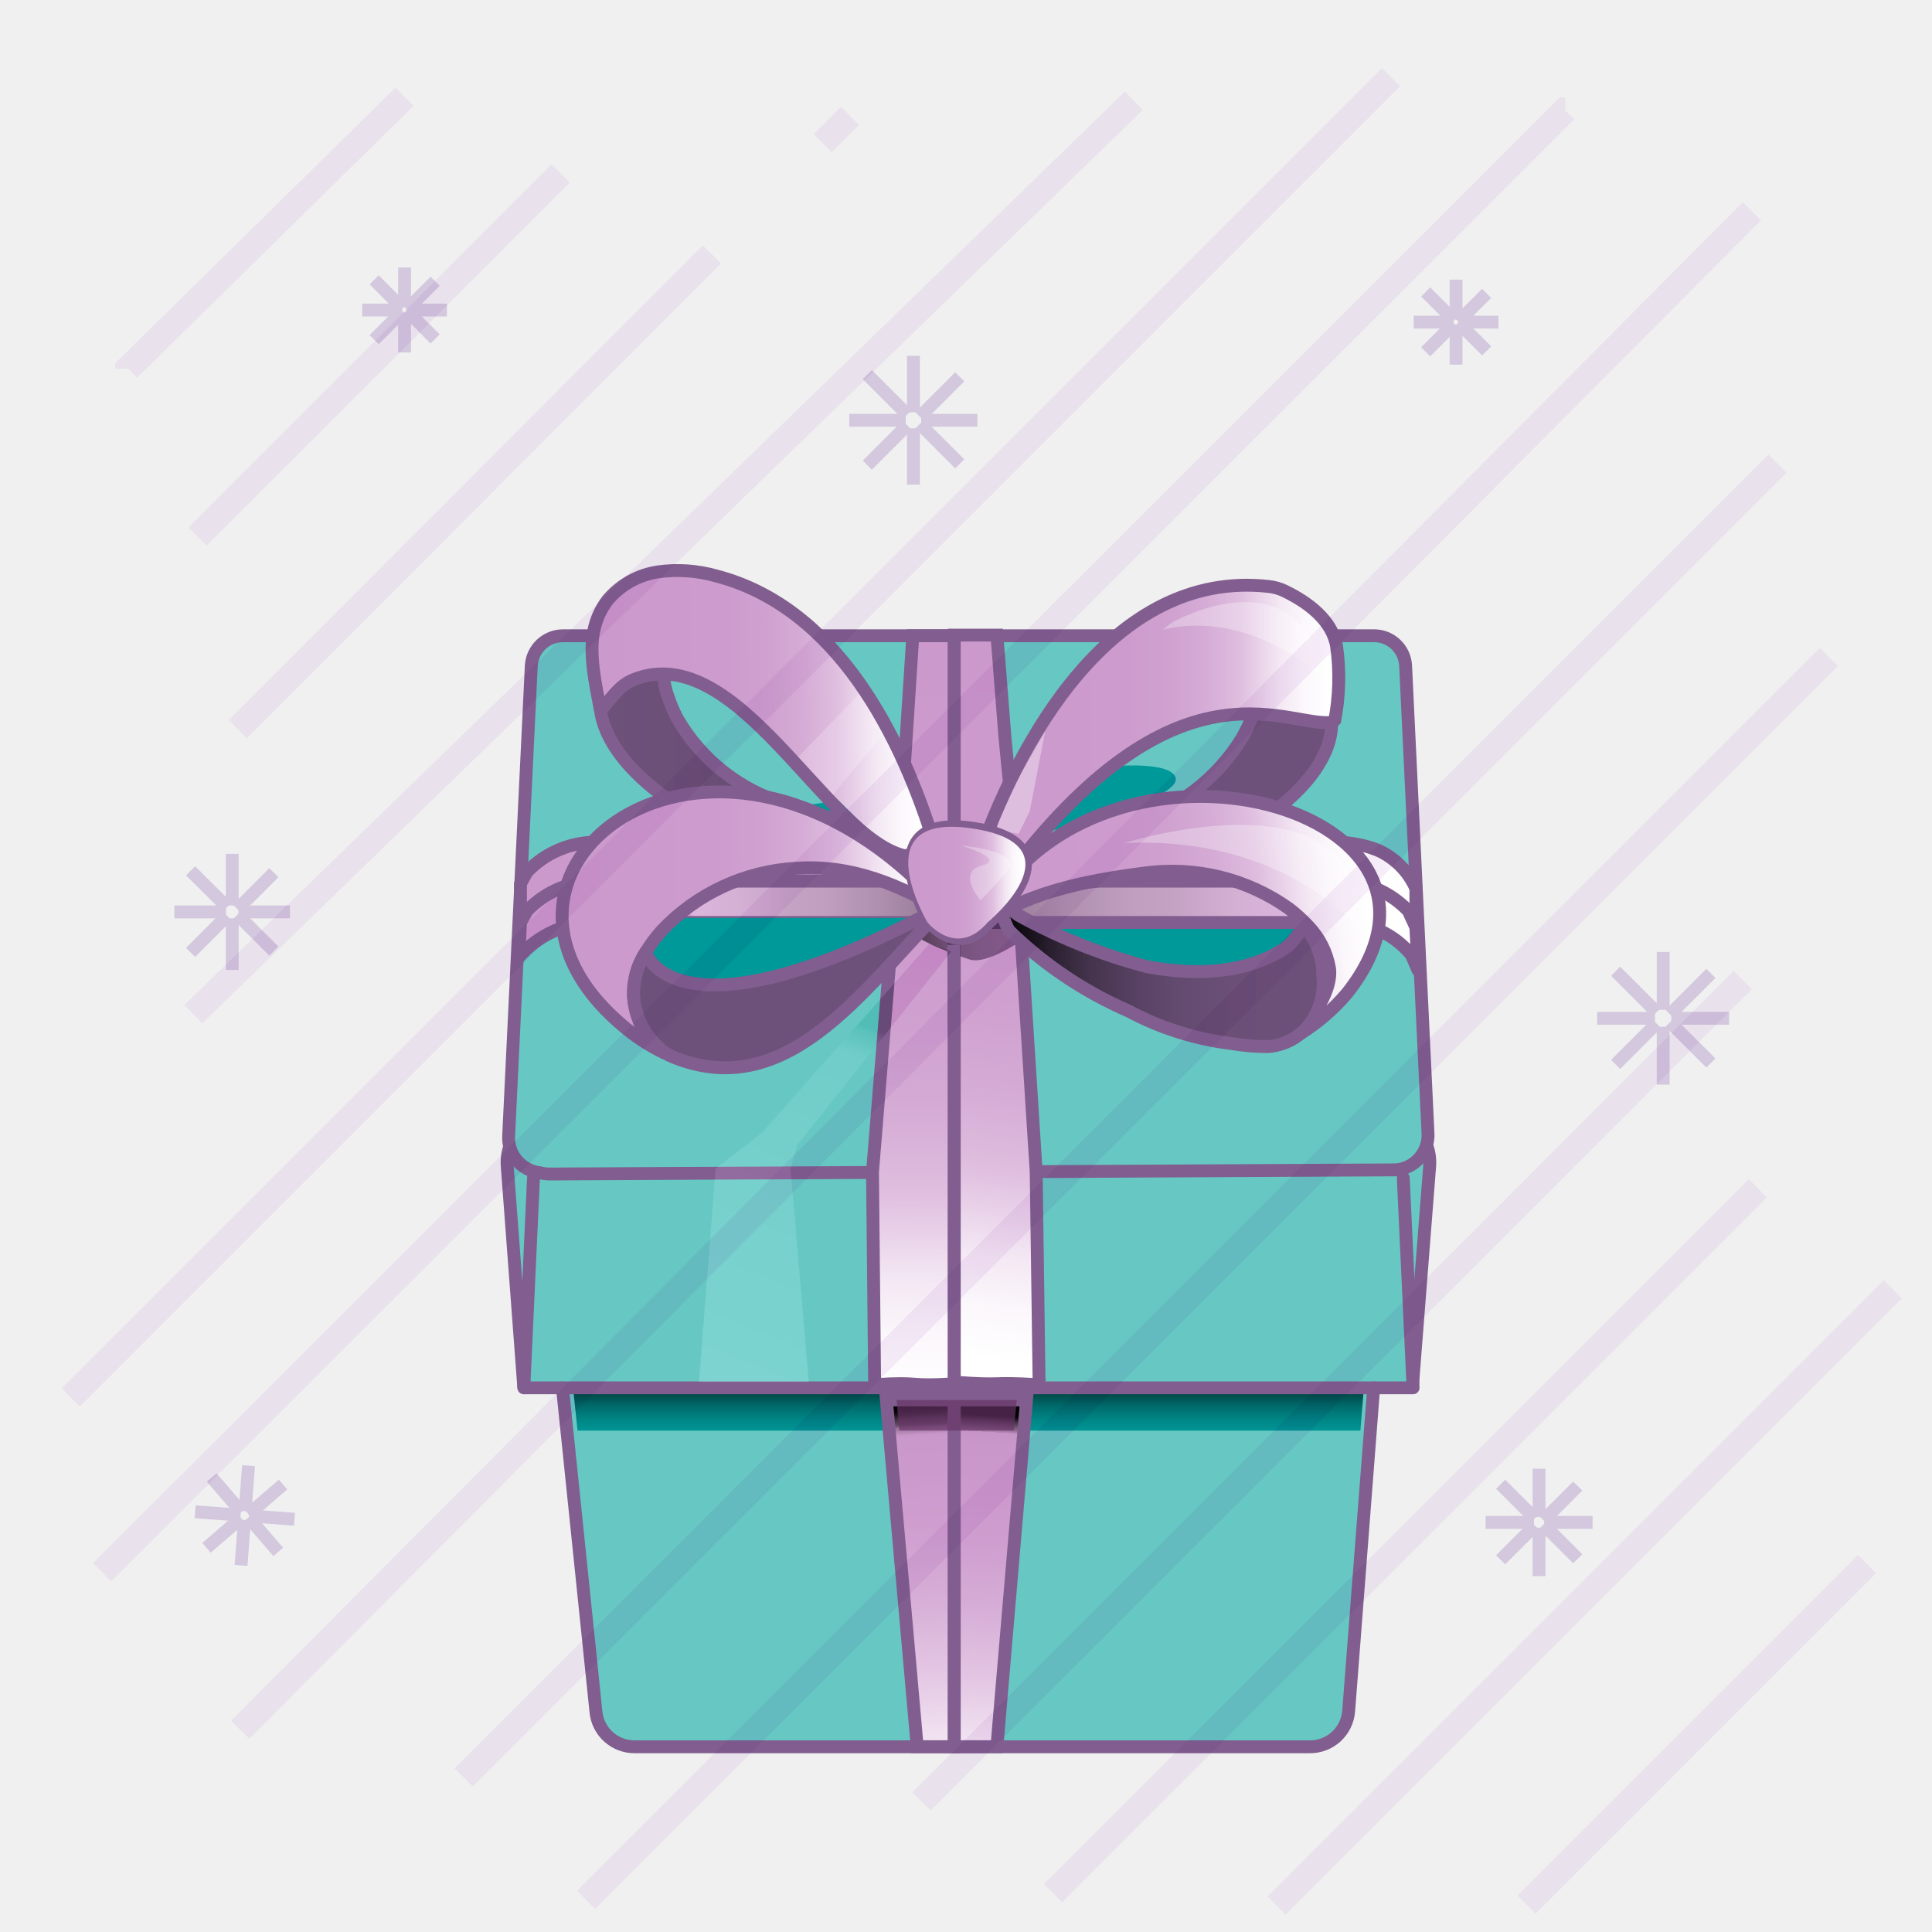
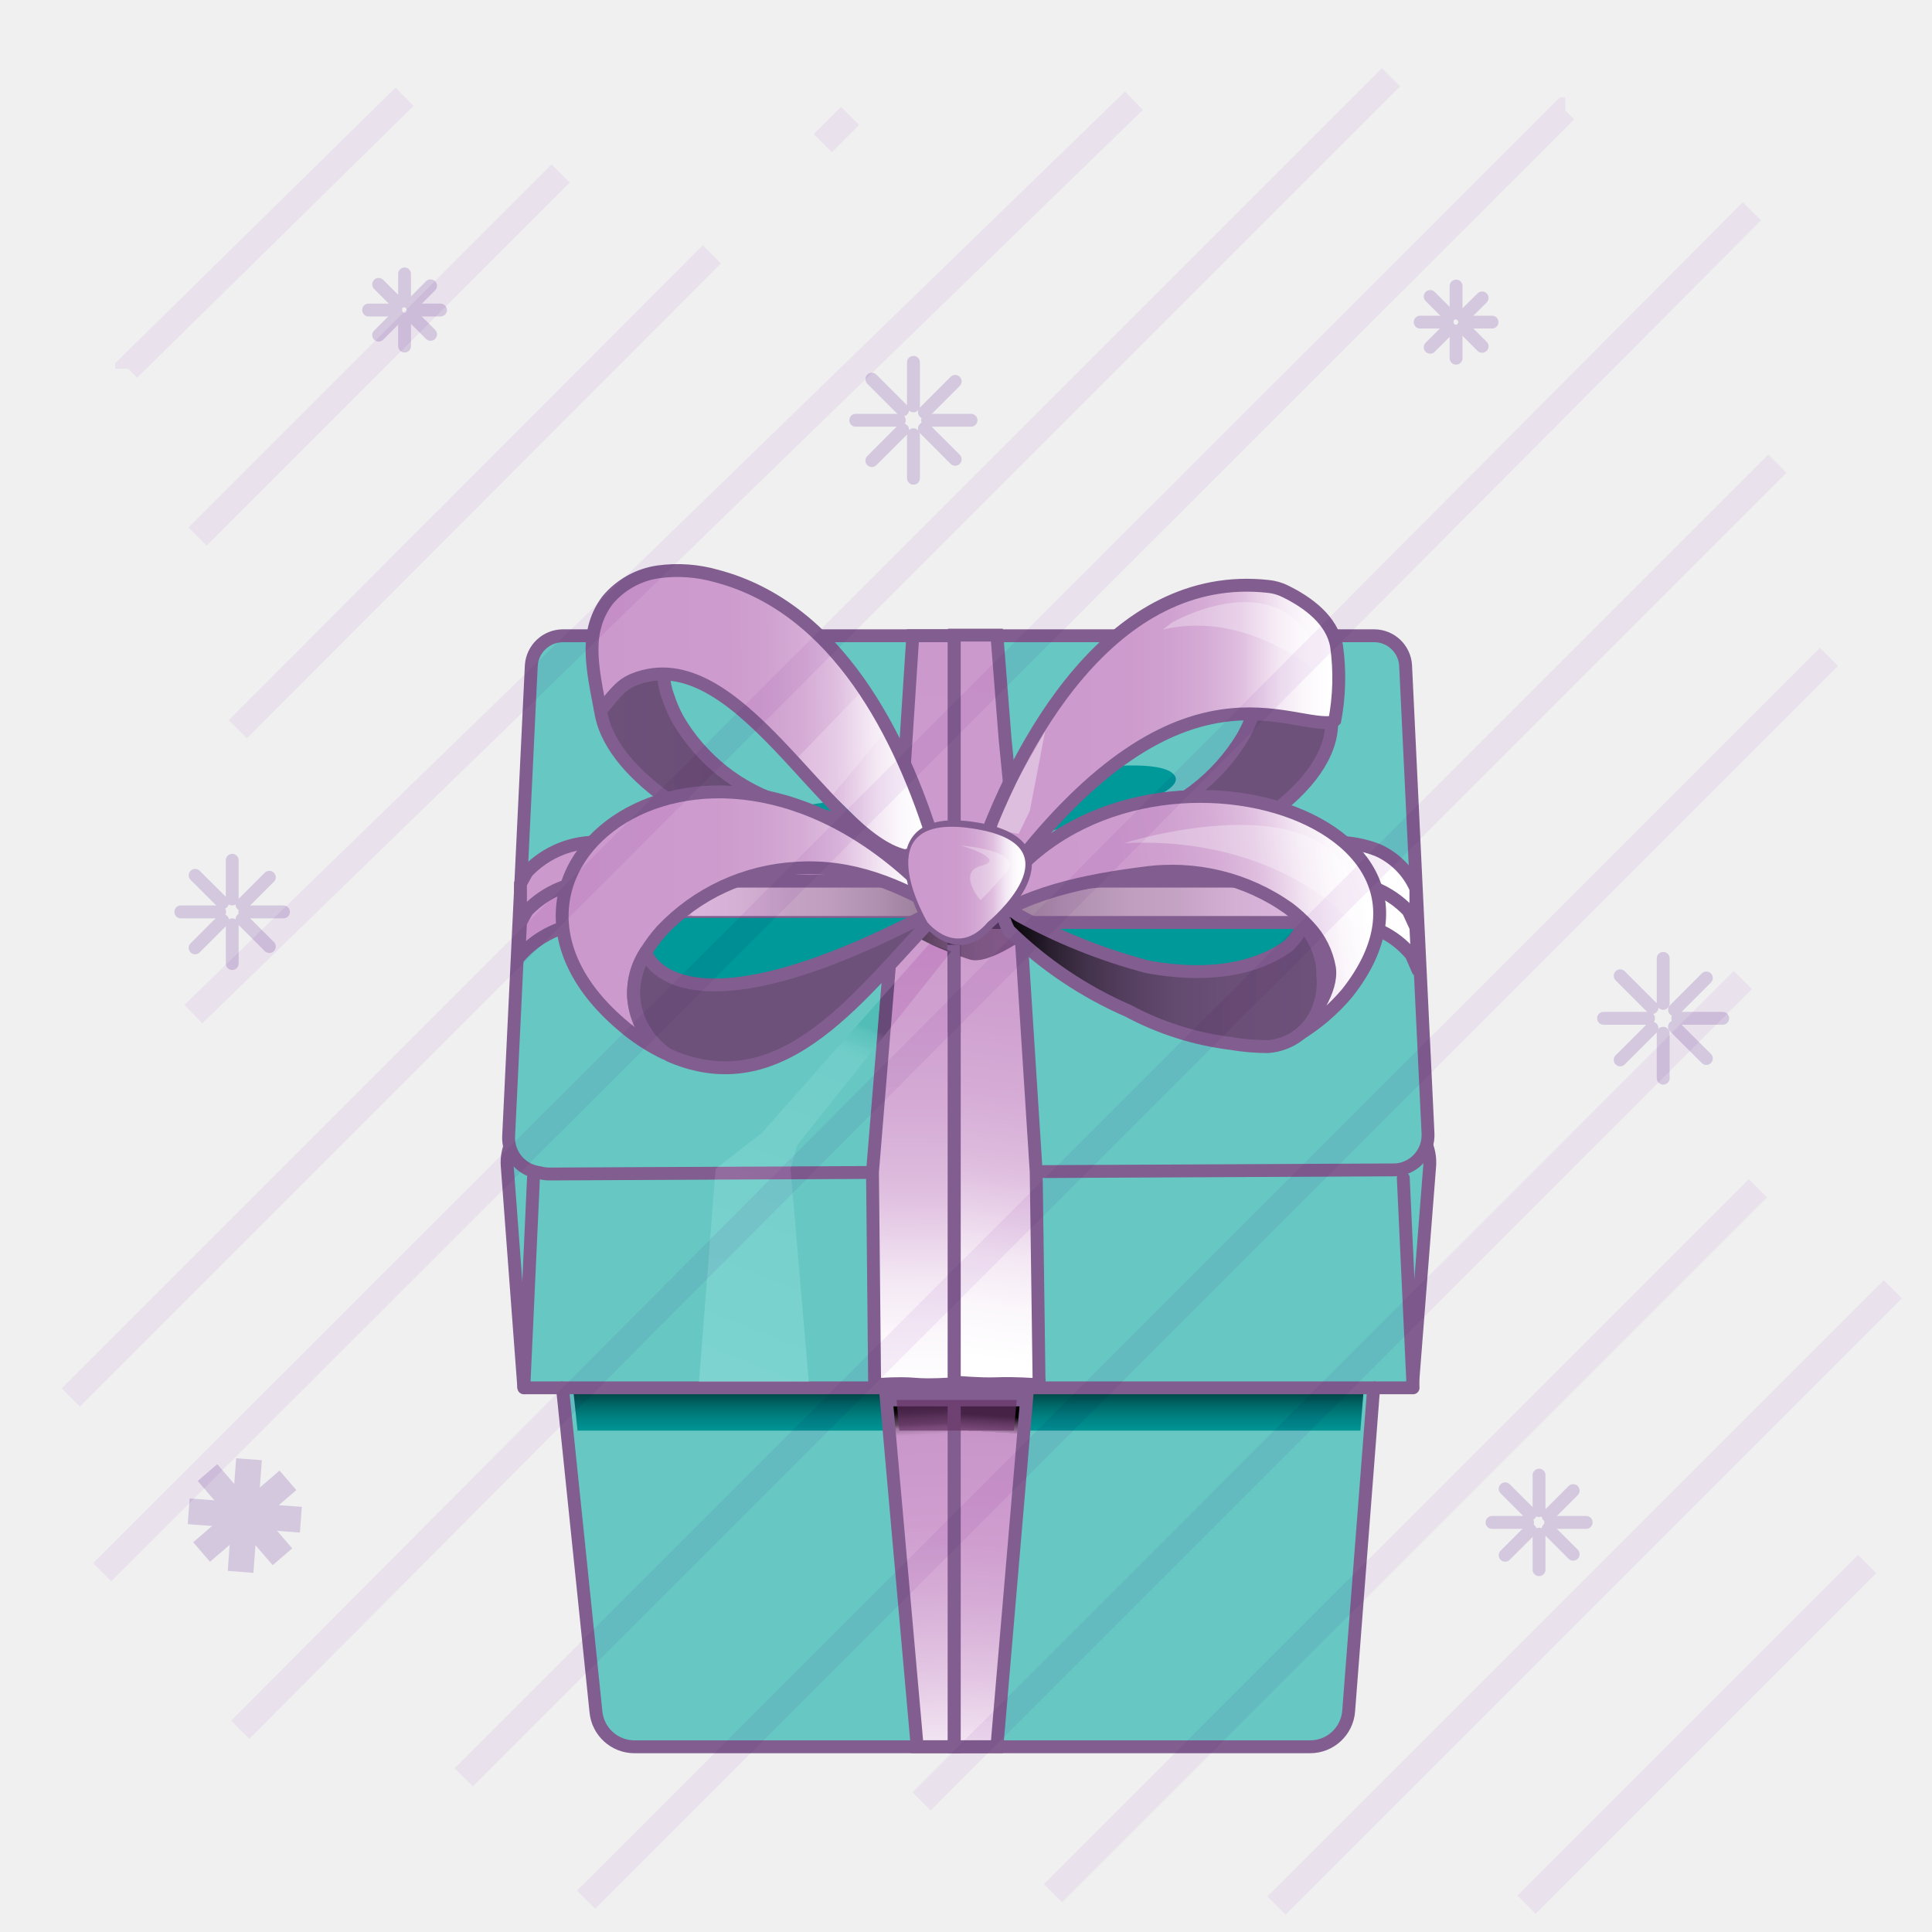
<svg xmlns="http://www.w3.org/2000/svg" xmlns:xlink="http://www.w3.org/1999/xlink" viewBox="0 0 150 150">
  <defs>
-     <style>.cls2-1,.cls2-10,.cls2-17,.cls2-19,.cls2-41,.cls2-5,.cls2-8{fill:none;}.cls2-2,.cls2-6{fill:#b49dca;}.cls2-3{isolation:isolate;}.cls2-4{opacity:0.48;}.cls2-5,.cls2-6{stroke:#b49dca;stroke-linecap:square;}.cls2-19,.cls2-5,.cls2-6{stroke-linejoin:round;}.cls2-7{fill:#67c8c3;}.cls2-10,.cls2-19,.cls2-24,.cls2-31,.cls2-32,.cls2-7,.cls2-8{stroke:#815e8f;}.cls2-17,.cls2-19,.cls2-24,.cls2-31,.cls2-7,.cls2-8{stroke-linecap:round;}.cls2-17,.cls2-24,.cls2-31,.cls2-7,.cls2-8{stroke-linejoin:bevel;}.cls2-9{fill:url(#linear-gradient);}.cls2-10,.cls2-32,.cls2-41{stroke-miterlimit:10;}.cls2-11{fill:url(#linear-gradient-2);}.cls2-12{fill:url(#linear-gradient-3);}.cls2-13{fill:#399;}.cls2-14{fill:url(#linear-gradient-4);}.cls2-15{fill:url(#linear-gradient-5);}.cls2-16{fill:#636;opacity:0.68;}.cls2-17{stroke:#6d517a;stroke-width:0.25px;}.cls2-18{fill:url(#linear-gradient-6);}.cls2-20{fill:#099;}.cls2-21{fill:url(#linear-gradient-7);}.cls2-22{fill:url(#linear-gradient-8);}.cls2-23{fill:url(#linear-gradient-9);}.cls2-24{fill:#6d517a;}.cls2-25{fill:url(#linear-gradient-10);}.cls2-26{fill:url(#linear-gradient-11);}.cls2-27{fill:url(#linear-gradient-12);}.cls2-28{opacity:0.64;fill:url(#linear-gradient-13);}.cls2-28,.cls2-40{mix-blend-mode:multiply;}.cls2-29{fill:url(#linear-gradient-14);}.cls2-30{fill:url(#linear-gradient-15);}.cls2-31{fill:url(#linear-gradient-16);}.cls2-32{fill:url(#Unnamed_Pattern);}.cls2-33,.cls2-34{fill:#fff;}.cls2-33{fill-opacity:0.6;opacity:0.5;}.cls2-33,.cls2-35,.cls2-39{mix-blend-mode:overlay;}.cls2-34{opacity:0.36;}.cls2-34,.cls2-37{mix-blend-mode:screen;}.cls2-35{opacity:0.21;}.cls2-36{fill:url(#linear-gradient-17);}.cls2-37{fill:#bbb0bf;opacity:0.3;}.cls2-38{fill:url(#linear-gradient-18);}.cls2-39{fill:#c6c6c6;opacity:0.53;}.cls2-40{opacity:0.8;}.cls2-41{stroke:#c999e0;stroke-width:2px;opacity:0.2;mix-blend-mode:luminosity;}</style>
+     <style>
+             .cls2-1,.cls2-10,.cls2-17,.cls2-19,.cls2-41,.cls2-5,.cls2-8{fill:none;}.cls2-2,.cls2-5{fill:#b49dca;}.cls2-3{isolation:isolate;}.cls2-4{stroke:#b49dca;opacity:0.48;}
+             .cls2-5{stroke-linecap:round;}.cls2-19,.cls2-5,.cls2-5{stroke-linejoin:round;}.cls2-7{fill:#67c8c3;}
+             .cls2-10,.cls2-19,.cls2-24,.cls2-31,.cls2-32,.cls2-7,.cls2-8{stroke:#815e8f;}.cls2-17,.cls2-19,.cls2-24,.cls2-31,.cls2-7,.cls2-8{stroke-linecap:round;}
+             .cls2-17,.cls2-24,.cls2-31,.cls2-7,.cls2-8{stroke-linejoin:bevel;}.cls2-9{fill:url(#linear-gradient);}.cls2-10,.cls2-32,.cls2-41{stroke-miterlimit:10;}
+             .cls2-11{fill:url(#linear-gradient-2);}.cls2-12{fill:url(#linear-gradient-3);}.cls2-13{fill:#399;}.cls2-14{fill:url(#linear-gradient-4);}
+             .cls2-15{fill:url(#linear-gradient-5);}.cls2-16{fill:#636;opacity:0.68;}.cls2-17{stroke:#6d517a;stroke-width:0.25px;}.cls2-18{fill:url(#linear-gradient-6);}
+             .cls2-20{fill:#099;}.cls2-21{fill:url(#linear-gradient-7);}.cls2-22{fill:url(#linear-gradient-8);}.cls2-23{fill:url(#linear-gradient-9);}.cls2-24{fill:#6d517a;}
+             .cls2-25{fill:url(#linear-gradient-10);}.cls2-26{fill:url(#linear-gradient-11);}.cls2-27{fill:url(#linear-gradient-12);}.cls2-28{opacity:0.64;fill:url(#linear-gradient-13);}
+             .cls2-28,.cls2-40{mix-blend-mode:multiply;}.cls2-29{fill:url(#linear-gradient-14);}.cls2-30{fill:url(#linear-gradient-15);}.cls2-31{fill:url(#linear-gradient-16);}
+             .cls2-32{fill:url(#Unnamed_Pattern);}.cls2-33,.cls2-34{fill:#fff;}.cls2-33{fill-opacity:0.6;opacity:0.5;}.cls2-33,.cls2-35,.cls2-39{mix-blend-mode:overlay;}
+             .cls2-34{opacity:0.36;}.cls2-34,.cls2-37{mix-blend-mode:screen;}.cls2-35{opacity:0.21;}.cls2-36{fill:url(#linear-gradient-17);}.cls2-37{fill:#bbb0bf;opacity:0.3;}
+             .cls2-38{fill:url(#linear-gradient-18);}.cls2-39{fill:#c6c6c6;opacity:0.53;}.cls2-40{opacity:0.8;}
+             .cls2-41{stroke:#c999e0;stroke-width:2px;opacity:0.2;mix-blend-mode:luminosity;}
+         </style>
    <linearGradient id="linear-gradient" x1="71.28" y1="48.06" x2="70.84" y2="109.76" gradientUnits="userSpaceOnUse">
      <stop offset="0" />
      <stop offset="0" stop-color="#060506" />
      <stop offset="0" stop-color="#2f232f" />
      <stop offset="0" stop-color="#554055" />
      <stop offset="0" stop-color="#755875" />
      <stop offset="0" stop-color="#916c91" />
      <stop offset="0" stop-color="#a77da7" />
      <stop offset="0" stop-color="#b88ab8" />
      <stop offset="0" stop-color="#c393c3" />
      <stop offset="0" stop-color="#ca98ca" />
      <stop offset="0" stop-color="#c9c" />
      <stop offset="0.39" stop-color="#cd9bcd" />
      <stop offset="0.53" stop-color="#d0a2d0" />
      <stop offset="0.63" stop-color="#d6add6" />
      <stop offset="0.72" stop-color="#dfbedf" />
      <stop offset="0.78" stop-color="#ead4ea" />
      <stop offset="0.83" stop-color="#f3e7f3" />
      <stop offset="0.9" stop-color="#fbf7fb" />
      <stop offset="0.97" stop-color="#fff" />
    </linearGradient>
    <linearGradient id="linear-gradient-2" x1="81.4" y1="48.63" x2="73.59" y2="106.89" xlink:href="#linear-gradient" />
    <linearGradient id="linear-gradient-3" x1="75.19" y1="113.14" x2="75.19" y2="106.6" gradientUnits="userSpaceOnUse">
      <stop offset="0" stop-color="#fff" />
      <stop offset="0.21" stop-color="#099" />
      <stop offset="0.32" stop-color="#009494" />
      <stop offset="0.45" stop-color="#008585" />
      <stop offset="0.6" stop-color="#006c6c" />
      <stop offset="0.75" stop-color="#004949" />
      <stop offset="0.91" stop-color="#001c1c" />
      <stop offset="1" />
    </linearGradient>
    <linearGradient id="linear-gradient-4" x1="72.87" y1="135.39" x2="71.44" y2="108.41" gradientUnits="userSpaceOnUse">
      <stop offset="0" stop-color="#f2e5f2" />
      <stop offset="0.21" stop-color="#e3c6e3" />
      <stop offset="0.43" stop-color="#d6add6" />
      <stop offset="0.63" stop-color="#cf9ecf" />
      <stop offset="0.79" stop-color="#c9c" />
      <stop offset="0.88" stop-color="#ca98ca" />
      <stop offset="0.89" stop-color="#c896c8" />
      <stop offset="0.91" stop-color="#9c759c" />
      <stop offset="0.92" stop-color="#654c65" />
      <stop offset="0.94" stop-color="#392b39" />
      <stop offset="0.95" stop-color="#1a131a" />
      <stop offset="0.96" stop-color="#070507" />
      <stop offset="0.97" />
    </linearGradient>
    <linearGradient id="linear-gradient-5" x1="76.83" y1="109.9" x2="75.36" y2="135.49" gradientUnits="userSpaceOnUse">
      <stop offset="0" />
      <stop offset="0.02" stop-color="#4f3b4f" />
      <stop offset="0.04" stop-color="#8f6b8f" />
      <stop offset="0.05" stop-color="#b789b7" />
      <stop offset="0.05" stop-color="#c694c6" />
      <stop offset="0.09" stop-color="#ca97ca" />
      <stop offset="0.23" stop-color="#c9c" />
      <stop offset="0.39" stop-color="#cf9ecf" />
      <stop offset="0.58" stop-color="#d6add6" />
      <stop offset="0.8" stop-color="#e3c6e3" />
      <stop offset="1" stop-color="#f2e5f2" />
    </linearGradient>
    <linearGradient id="linear-gradient-6" x1="40.41" y1="68.67" x2="109.93" y2="68.67" xlink:href="#linear-gradient" />
    <linearGradient id="linear-gradient-7" x1="40.28" y1="71.86" x2="110.09" y2="71.86" xlink:href="#linear-gradient" />
    <linearGradient id="linear-gradient-8" x1="77.02" y1="70.33" x2="99.72" y2="70.33" gradientUnits="userSpaceOnUse">
      <stop offset="0" />
      <stop offset="0" stop-color="#403540" />
      <stop offset="0" stop-color="#786378" />
      <stop offset="0" stop-color="#8e758e" />
      <stop offset="0" stop-color="#937993" />
      <stop offset="0.24" stop-color="#ae8fae" />
      <stop offset="0.47" stop-color="#bf9ebf" />
      <stop offset="0.64" stop-color="#c5a3c5" />
      <stop offset="0.65" stop-color="#c7a4c7" />
      <stop offset="0.84" stop-color="#d5b0d5" />
      <stop offset="1" stop-color="#dab4da" />
    </linearGradient>
    <linearGradient id="linear-gradient-9" x1="62.87" y1="69.89" x2="81.27" y2="69.89" gradientTransform="matrix(-1, 0, 0, 1, 135.73, 0)" xlink:href="#linear-gradient-8" />
    <linearGradient id="linear-gradient-10" x1="76.8" y1="56.25" x2="103.87" y2="56.25" xlink:href="#linear-gradient" />
    <linearGradient id="linear-gradient-11" x1="45.76" y1="58.02" x2="72.93" y2="58.02" gradientTransform="translate(0.22 -0.16) rotate(-0.62)" gradientUnits="userSpaceOnUse">
      <stop offset="0" stop-color="#fff" />
      <stop offset="0" stop-color="#6d517a" />
      <stop offset="0.28" stop-color="#6b4f77" />
      <stop offset="0.46" stop-color="#634a6f" />
      <stop offset="0.6" stop-color="#564061" />
      <stop offset="0.73" stop-color="#44334c" />
      <stop offset="0.84" stop-color="#2c2132" />
      <stop offset="0.95" stop-color="#100c12" />
      <stop offset="1" />
    </linearGradient>
    <linearGradient id="linear-gradient-12" x1="45.1" y1="56.19" x2="71.56" y2="56.19" gradientTransform="translate(0.22 -0.16) rotate(-0.62)" xlink:href="#linear-gradient" />
    <linearGradient id="linear-gradient-13" x1="70.66" y1="72.31" x2="80.33" y2="72.31" gradientUnits="userSpaceOnUse">
      <stop offset="0" />
      <stop offset="0.05" stop-color="#100c12" />
      <stop offset="0.16" stop-color="#2c2132" />
      <stop offset="0.27" stop-color="#44334c" />
      <stop offset="0.4" stop-color="#564061" />
      <stop offset="0.54" stop-color="#634a6f" />
      <stop offset="0.72" stop-color="#6b4f77" />
      <stop offset="1" stop-color="#6d517a" />
      <stop offset="1" stop-color="#fff" />
    </linearGradient>
    <linearGradient id="linear-gradient-14" x1="43.64" y1="71.65" x2="73.53" y2="71.65" xlink:href="#linear-gradient" />
    <linearGradient id="linear-gradient-15" x1="75.31" y1="71.63" x2="107.2" y2="71.63" gradientTransform="matrix(0.99, -0.14, 0.14, 0.99, -9.2, 13.55)" xlink:href="#linear-gradient" />
    <linearGradient id="linear-gradient-16" x1="77.85" y1="75.83" x2="102.72" y2="75.83" xlink:href="#linear-gradient-13" />
    <pattern id="Unnamed_Pattern" data-name="Unnamed Pattern" width="10.26" height="10.26" patternUnits="userSpaceOnUse" viewBox="0 0 10.26 10.26">
      <rect class="cls2-1" width="10.26" height="10.26" />
      <rect class="cls2-2" width="10.26" height="10.26" />
    </pattern>
    <linearGradient id="linear-gradient-17" x1="55.33" y1="108.75" x2="70.51" y2="70.35" gradientUnits="userSpaceOnUse">
      <stop offset="0" stop-color="#fff" />
      <stop offset="0.22" stop-color="#ededed" />
      <stop offset="0.64" stop-color="#bfbfbf" />
      <stop offset="0.69" stop-color="#bababa" />
      <stop offset="0.7" stop-color="#b5b5b5" />
      <stop offset="0.71" stop-color="#a6a6a6" />
      <stop offset="0.72" stop-color="#8d8d8d" />
      <stop offset="0.73" stop-color="#6a6a6a" />
      <stop offset="0.75" stop-color="#3d3d3d" />
      <stop offset="0.76" stop-color="#060606" />
      <stop offset="0.76" />
    </linearGradient>
    <linearGradient id="linear-gradient-18" x1="70.49" y1="68.52" x2="79.61" y2="68.52" xlink:href="#linear-gradient" />
  </defs>
  <g class="cls2-3">
    <g id="Layer_1" data-name="Layer 1">
      <g class="cls2-4">
        <line class="cls2-5" x1="70.92" y1="28.13" x2="70.92" y2="31.51" />
        <line class="cls2-5" x1="70.92" y1="33.75" x2="70.92" y2="37.13" />
        <line class="cls2-5" x1="75.39" y1="32.63" x2="72.02" y2="32.63" />
        <line class="cls2-5" x1="69.82" y1="32.63" x2="66.44" y2="32.63" />
        <line class="cls2-5" x1="71.77" y1="32" x2="74.16" y2="29.61" />
-         <line class="cls2-6" x1="71.77" y1="33.27" x2="74.16" y2="35.66" />
+         <line class="cls2-5" x1="71.77" y1="33.27" x2="74.16" y2="35.66" />
        <line class="cls2-5" x1="67.69" y1="35.76" x2="70.08" y2="33.37" />
        <line class="cls2-5" x1="70.08" y1="31.83" x2="67.69" y2="29.44" />
      </g>
      <path class="cls2-7" d="M48.1,86.52h-5a3.73,3.73,0,0,0-3.72,4l1.29,17.23h3l2.6,25.16a3,3,0,0,0,3,2.71h52.44a3,3,0,0,0,3-2.78l1.94-25.09h3L111,90.52a3.73,3.73,0,0,0-3.72-4Z" />
      <path class="cls2-7" d="M108.48,90.82A2.71,2.71,0,0,0,110.87,88l-1.74-36.34a2.45,2.45,0,0,0-2.44-2.3h-63a2.47,2.47,0,0,0-2.44,2.3L39.49,88.22A2.72,2.72,0,0,0,41.64,91l.44.09a2.62,2.62,0,0,0,.57.06l65.53-.32Z" />
      <line class="cls2-8" x1="104.24" y1="68.52" x2="79.09" y2="68.52" />
      <path class="cls2-9" d="M74.09,49.36H70.87l-.79,12.17L69.79,66,67.74,91l.17,16.8v-.3c3.89-.23,2.29.17,6.18-.06Z" />
      <path class="cls2-10" d="M74.09,49.36H70.87l-.79,12.17L69.79,66,67.74,91l.17,16.8v-.3c3.89-.23,2.29.17,6.18-.06Z" />
      <path class="cls2-11" d="M80.68,107.51v.24L80.45,91,78.81,65.31l-.78-8-.63-8H74.09v58C78.24,107.61,76.53,107.27,80.68,107.51Z" />
      <path class="cls2-10" d="M80.68,107.51v.24L80.45,91,78.81,65.31l-.78-8-.63-8H74.09v58C78.24,107.61,76.53,107.27,80.68,107.51Z" />
      <line class="cls2-7" x1="41.42" y1="91.45" x2="40.67" y2="107.75" />
      <line class="cls2-7" x1="108.95" y1="91.45" x2="109.71" y2="107.75" />
      <polyline class="cls2-12" points="44.84 111.07 105.62 111.07 105.89 107.75 44.49 107.75" />
      <line class="cls2-13" x1="43.7" y1="107.75" x2="44.04" y2="111.07" />
      <line class="cls2-8" x1="43.7" y1="107.75" x2="106.67" y2="107.75" />
      <path class="cls2-14" d="M68.82,108.69l2.39,26.92h2.88V108.69Z" />
      <path class="cls2-10" d="M68.82,108.69l2.39,26.92h2.88V108.69Z" />
      <path class="cls2-15" d="M74.09,108.69v26.92H77.4l2.3-26.92Z" />
      <path class="cls2-10" d="M74.09,108.69v26.92H77.4l2.3-26.92Z" />
      <polygon class="cls2-16" points="69.82 111.07 78.72 111.07 78.94 108.69 69.61 108.69 69.82 111.07" />
      <path class="cls2-17" d="M76.53,70.85s.84-4.1-2.18-5.78" />
      <path class="cls2-17" d="M75.44,71.64s.71-4.63-3-6.24" />
      <path class="cls2-17" d="M71.6,66.35S74.75,67.57,74,72" />
      <path class="cls2-17" d="M71.72,68.43a2.94,2.94,0,0,1,.94,2.42" />
      <path class="cls2-17" d="M76.8,65.4a3.36,3.36,0,0,1,1,3.92" />
      <path class="cls2-18" d="M79.36,68.57h24.88a6.93,6.93,0,0,1,5.34,2.52l.35.9v-3h0a5.8,5.8,0,0,0-3-3,9.11,9.11,0,0,0-3.24-.6H46.59a7.42,7.42,0,0,0-5.68,2.31l-.5.91v3.05A7.91,7.91,0,0,1,46,68.57H79.36" />
      <path class="cls2-19" d="M79.36,68.57h24.88a6.93,6.93,0,0,1,5.34,2.52l.35.9v-3h0a5.8,5.8,0,0,0-3-3,9.11,9.11,0,0,0-3.24-.6H46.59a7.42,7.42,0,0,0-5.68,2.31l-.5.91v3.05A7.91,7.91,0,0,1,46,68.57H79.36" />
      <path class="cls2-20" d="M78.67,71.11l22,.25s1.36,5.37-.64,5.58-7.12,2.27-9.54,1.33-8.83-2.73-9.72-3.85A32.07,32.07,0,0,1,78.67,71.11Z" />
      <path class="cls2-21" d="M79.36,71.62h24.88a6.93,6.93,0,0,1,5.34,2.52l.51,1.18L109.93,72l-.59-1.28a7.47,7.47,0,0,0-5.69-2.31H46.59a7.45,7.45,0,0,0-5.68,2.31l-.5.91-.13,2.69A7.79,7.79,0,0,1,46,71.62H79.36" />
      <polygon class="cls2-22" points="77.89 69.19 77.02 69.89 79.21 71.86 99.85 71.99 101.04 71.28 95.93 68.67 80.47 68.67 77.89 69.19" />
      <polygon class="cls2-23" points="72.16 68.75 72.86 69.45 71.09 71.42 54.36 71.55 53.39 70.83 57.53 68.23 70.06 68.23 72.16 68.75" />
      <path class="cls2-19" d="M79.36,71.62h24.88a6.93,6.93,0,0,1,5.34,2.52l.51,1.18L109.93,72l-.59-1.28a7.47,7.47,0,0,0-5.69-2.31H46.59a7.45,7.45,0,0,0-5.68,2.31l-.5.91-.13,2.69A7.79,7.79,0,0,1,46,71.62H79.36" />
      <polygon class="cls2-20" points="69.56 61.5 62.98 62.46 66.55 65.07 69.29 65.8 70.76 64.32 69.56 61.5" />
      <path class="cls2-20" d="M78.72,65.21s13.34-2.94,12.54-4.88-10.61-.14-10.61-.14l-2.24,3.59v1.71Z" />
      <path class="cls2-24" d="M98,49.76a17.14,17.14,0,0,0-3.71-1.43,5.5,5.5,0,0,1,3,7.11,11.17,11.17,0,0,1-.82,1.79,14.94,14.94,0,0,1-8.81,6.67c-4,1.15-8.07,2.13-12,.84-.92,2.14-1.65,2.3-1.65,2.3C87.08,73.7,115.14,58.24,98,49.76Z" />
      <path class="cls2-25" d="M103.77,50.15c-.35-2-2.2-3.37-4-4.25a3.79,3.79,0,0,0-1.3-.37C86.38,44.19,80.07,56.21,76.8,66c.43.12,2.06,1,2.46,1C90.7,49.54,102,56.49,103.33,55.76A16.31,16.31,0,0,0,103.77,50.15Z" />
      <path class="cls2-26" d="M51.29,48.63a14.67,14.67,0,0,1,3.58-1.29,5.24,5.24,0,0,0-3,6.75,10.6,10.6,0,0,0,.74,1.73,14.4,14.4,0,0,0,8.3,6.56c3.82,1.18,7.34,2.16,11.12,1,.84,2.06,1.89,2.27,1.89,2.27C61.85,71.8,36,56.48,51.29,48.63Z" />
      <path class="cls2-8" d="M51.29,48.63a14.67,14.67,0,0,1,3.58-1.29,5.24,5.24,0,0,0-3,6.75,10.6,10.6,0,0,0,.74,1.73,14.4,14.4,0,0,0,8.3,6.56c3.82,1.18,7,2.54,10.76,1.38.84,2.07,2.25,1.89,2.25,1.89C61.85,71.8,36,56.48,51.29,48.63Z" />
      <path class="cls2-27" d="M46,48.68c.37-1.87,2.17-3.18,3.91-4a3.53,3.53,0,0,1,1.26-.34c11.6-1,18.44,11.86,21.37,21.31-.4.59-3.2,1.22-3.6.32C49.66,46.26,49.17,52.84,46.51,55.15A22.28,22.28,0,0,1,46,48.68Z" />
      <path class="cls2-20" d="M71.72,71.27H50.46l-.59,1.07s1.67,6.06,6.39,5.81S65.22,78.52,71.72,71.27Z" />
      <path class="cls2-28" d="M80.33,72.29s-3.54,2.79-5.12,2.18c-.06,0-4.68-1.6-4.54-2.34s1.71-2.2,2.08-2a22.15,22.15,0,0,0,3.48.5l1.7-.6Z" />
      <path class="cls2-29" d="M48.23,79.53a15,15,0,0,0,3.45,2.27,5.71,5.71,0,0,1-1.53-7.9,11.79,11.79,0,0,1,1.23-1.65,15.58,15.58,0,0,1,10.44-4.84c4.33-.29,8,1.28,11.71,3.46l-.23-.33C55.87,51,34,67.36,48.23,79.53Z" />
      <path class="cls2-24" d="M49.19,77.37a6.06,6.06,0,0,0,2.08,4.08,3,3,0,0,0,.9.58C61,85.7,66.87,77,72.86,70.85c-.29-.19,0,0-.29-.16C52,81.6,50,73.68,50.15,73.9A6.22,6.22,0,0,0,49.19,77.37Z" />
      <path class="cls2-30" d="M104.59,77.11a15.59,15.59,0,0,1-3,2.91,5.73,5.73,0,0,0,0-8.1,11.85,11.85,0,0,0-1.53-1.39,15.67,15.67,0,0,0-11.24-2.74c-4.33.55-9.75,1.56-13,4.43h0C84.17,54.05,116.27,62.33,104.59,77.11Z" />
      <path class="cls2-8" d="M104.59,77.11a15.37,15.37,0,0,1-3.86,3.28c1.14-1.33,2.74-3.5,2.49-5.23a6.23,6.23,0,0,0-1.63-3.24,11.85,11.85,0,0,0-1.53-1.39,15.67,15.67,0,0,0-11.24-2.74c-4.33.55-9.75,1.56-13,4.43h0C84.17,54.05,116.27,62.33,104.59,77.11Z" />
      <path class="cls2-31" d="M102.69,75.61a1.13,1.13,0,0,0,0-.18c0-.11,0-.22,0-.33a6.15,6.15,0,0,0-1.51-3.29A5.08,5.08,0,0,1,100,73.45c-1.61,1.18-5,2.7-10.92,1.61a43.94,43.94,0,0,1-10-4c-.93-.73-1.38-.84-1.1,0-.09.13,0,.5.35,1.18a30.82,30.82,0,0,0,9.28,6.25,22.81,22.81,0,0,0,8,2.53,17.07,17.07,0,0,0,2.83.24,4.52,4.52,0,0,0,3.85-2.79A5.49,5.49,0,0,0,102.69,75.61Z" />
      <line class="cls2-32" x1="74.09" y1="80.15" x2="74.05" y2="73.35" />
      <path class="cls2-33" d="M87.26,65.46s19-6,18.22,6.7C105.48,72.16,99.91,64.86,87.26,65.46Z" />
      <g class="cls2-4">
        <line class="cls2-5" x1="129.13" y1="74.41" x2="129.13" y2="77.9" />
        <line class="cls2-5" x1="129.13" y1="80.22" x2="129.13" y2="83.71" />
        <line class="cls2-5" x1="133.75" y1="79.06" x2="130.26" y2="79.06" />
        <line class="cls2-5" x1="127.99" y1="79.06" x2="124.5" y2="79.06" />
        <line class="cls2-5" x1="130.01" y1="78.4" x2="132.48" y2="75.93" />
        <line class="cls2-5" x1="130.01" y1="79.72" x2="132.48" y2="82.18" />
        <line class="cls2-5" x1="125.79" y1="82.29" x2="128.26" y2="79.82" />
        <line class="cls2-5" x1="128.26" y1="78.23" x2="125.79" y2="75.76" />
      </g>
      <g class="cls2-4">
        <rect class="cls2-2" x="17.39" y="115.06" width="3.54" height="1" transform="translate(-97.51 125.98) rotate(-85.69)" />
        <rect class="cls2-2" x="17.08" y="119.28" width="3.54" height="1" transform="translate(-102.01 129.57) rotate(-85.69)" />
        <rect class="cls2-2" x="20.6" y="116.05" width="1" height="3.54" transform="translate(-97.97 130.07) rotate(-85.72)" />
        <rect class="cls2-2" x="16.41" y="115.74" width="1" height="3.54" transform="translate(-101.53 125.6) rotate(-85.72)" />
        <rect class="cls2-2" x="18.87" y="115.91" width="3.54" height="1" transform="translate(-70.95 41.65) rotate(-40.72)" />
        <rect class="cls2-2" x="19.94" y="117.39" width="1" height="3.54" transform="translate(-72.78 42.17) rotate(-40.72)" />
        <rect class="cls2-2" x="15.6" y="118.51" width="3.54" height="1" transform="translate(-73.43 40.15) rotate(-40.72)" />
        <rect class="cls2-2" x="17.09" y="114.28" width="1" height="3.54" transform="translate(-71.45 39.57) rotate(-40.72)" />
      </g>
      <g class="cls2-4">
        <line class="cls2-5" x1="31.41" y1="21.27" x2="31.41" y2="23.37" />
        <line class="cls2-5" x1="31.41" y1="24.77" x2="31.41" y2="26.87" />
        <line class="cls2-5" x1="34.2" y1="24.07" x2="32.09" y2="24.07" />
        <line class="cls2-5" x1="30.73" y1="24.07" x2="28.62" y2="24.07" />
        <line class="cls2-5" x1="31.94" y1="23.68" x2="33.43" y2="22.19" />
-         <line class="cls2-6" x1="31.94" y1="24.47" x2="33.43" y2="25.96" />
+         <line class="cls2-5" x1="31.94" y1="24.47" x2="33.43" y2="25.96" />
        <line class="cls2-5" x1="29.4" y1="26.02" x2="30.89" y2="24.53" />
        <line class="cls2-5" x1="30.89" y1="23.57" x2="29.4" y2="22.08" />
      </g>
      <g class="cls2-4">
        <line class="cls2-5" x1="113.05" y1="22.21" x2="113.05" y2="24.31" />
        <line class="cls2-5" x1="113.05" y1="25.71" x2="113.05" y2="27.81" />
        <line class="cls2-5" x1="115.84" y1="25.01" x2="113.73" y2="25.01" />
        <line class="cls2-5" x1="112.36" y1="25.01" x2="110.26" y2="25.01" />
        <line class="cls2-5" x1="113.58" y1="24.61" x2="115.07" y2="23.13" />
-         <line class="cls2-6" x1="113.58" y1="25.4" x2="115.07" y2="26.89" />
+         <line class="cls2-5" x1="113.58" y1="25.4" x2="115.07" y2="26.89" />
        <line class="cls2-5" x1="111.04" y1="26.96" x2="112.53" y2="25.47" />
        <line class="cls2-5" x1="112.53" y1="24.51" x2="111.04" y2="23.02" />
      </g>
      <g class="cls2-4">
        <line class="cls2-5" x1="18.03" y1="66.79" x2="18.03" y2="69.8" />
        <line class="cls2-5" x1="18.03" y1="71.8" x2="18.03" y2="74.81" />
        <line class="cls2-5" x1="22.01" y1="70.8" x2="19.01" y2="70.8" />
        <line class="cls2-5" x1="17.05" y1="70.8" x2="14.04" y2="70.8" />
        <line class="cls2-5" x1="18.79" y1="70.23" x2="20.91" y2="68.11" />
        <line class="cls2-5" x1="18.79" y1="71.37" x2="20.91" y2="73.49" />
        <line class="cls2-5" x1="15.15" y1="73.59" x2="17.28" y2="71.46" />
        <line class="cls2-5" x1="17.28" y1="70.08" x2="15.15" y2="67.96" />
      </g>
      <g class="cls2-4">
        <line class="cls2-5" x1="119.49" y1="117.28" x2="119.49" y2="114.53" />
        <line class="cls2-5" x1="119.49" y1="121.87" x2="119.49" y2="119.11" />
        <line class="cls2-5" x1="120.39" y1="118.2" x2="123.15" y2="118.2" />
        <line class="cls2-5" x1="115.84" y1="118.2" x2="118.6" y2="118.2" />
        <line class="cls2-5" x1="120.19" y1="117.68" x2="122.14" y2="115.73" />
        <line class="cls2-5" x1="120.19" y1="118.72" x2="122.14" y2="120.67" />
        <line class="cls2-5" x1="116.86" y1="120.75" x2="118.81" y2="118.8" />
        <line class="cls2-5" x1="116.86" y1="115.59" x2="118.81" y2="117.54" />
      </g>
      <path class="cls2-33" d="M91,48.33s7.63-4.38,10.89,1.43a5.68,5.68,0,0,1,.61,2.64S97,47.29,90.28,48.88Z" />
      <polygon class="cls2-34" points="79.95 62.97 81.14 56.79 77.39 63.35 77.46 64.46 79.09 64.74 79.95 62.97" />
      <path class="cls2-8" d="M103.77,50.15c-.35-2-2.2-3.37-4-4.25a3.79,3.79,0,0,0-1.3-.37C86.38,44.19,79,57.51,75.7,67.31c.43.13,2.44.22,2.85.3,13.31-17.36,21.74-10.85,25.06-11.56A17.78,17.78,0,0,0,103.77,50.15Z" />
      <path class="cls2-8" d="M76.78,71.6s7.1-6-1.18-7.28-3.42,7.28-3.42,7.28S74.42,74.45,76.78,71.6Z" />
      <g class="cls2-35">
        <polygon class="cls2-36" points="61.9 88.9 73.86 73.87 72.17 73.26 59.14 87.97 55.56 90.75 54.27 107.29 62.79 107.29 61.38 90.75 61.9 88.9" />
      </g>
      <polygon class="cls2-37" points="67 53.57 61.59 59.17 64.55 61.83 68.82 56.7 67 53.57" />
      <path class="cls2-8" d="M46.16,48.72a5.8,5.8,0,0,1,1-2.11,6.3,6.3,0,0,1,3.94-2.21,11,11,0,0,1,4.56.33C65,47.19,70,57.15,72.6,65.68c-.41.1-1.95.7-2.34.77-6.12-1.38-13-16.93-21.07-13.68-1.17.47-1.7,1.47-2.57,2.39C46.24,53.13,45.66,50.65,46.16,48.72Z" />
      <path class="cls2-8" d="M48.23,79.53a15,15,0,0,0,3.45,2.27,5.71,5.71,0,0,1-1.53-7.9,11.79,11.79,0,0,1,1.23-1.65,15.58,15.58,0,0,1,10.44-4.84c4.33-.29,8,1.28,11.71,3.46l-.23-.33C55.87,51,34,67.36,48.23,79.53Z" />
      <path class="cls2-38" d="M76.69,71.6s7.32-6-1.21-7.28S72,71.6,72,71.6,74.26,74.45,76.69,71.6Z" />
      <path class="cls2-39" d="M74.62,65.65s5,.38,3.5,2.09-2,2.15-2,2.15-1.89-2.19.11-2.69S74.62,65.65,74.62,65.65Z" />
      <g class="cls2-40">
        <line class="cls2-41" x1="144.97" y1="121.43" x2="118.52" y2="147.88" />
        <line class="cls2-41" x1="146.96" y1="100.1" x2="99.11" y2="147.95" />
        <line class="cls2-41" x1="136.48" y1="92.26" x2="81.75" y2="146.99" />
        <line class="cls2-41" x1="135.32" y1="76.08" x2="71.55" y2="139.86" />
        <line class="cls2-41" x1="136.02" y1="16.4" x2="18.65" y2="134.3" />
        <polyline class="cls2-41" points="121.53 8.56 121.52 8.56 7.93 122.07" />
        <line class="cls2-41" x1="88.04" y1="7.82" x2="15.01" y2="78.74" />
        <line class="cls2-41" x1="55.27" y1="19.75" x2="18.46" y2="56.62" />
        <line class="cls2-41" x1="66" y1="9" x2="63.88" y2="11.12" />
        <line class="cls2-41" x1="43.53" y1="13.47" x2="15.34" y2="41.66" />
        <polyline class="cls2-41" points="31.41 7.51 9.94 28.62 9.94 28.63" />
        <line class="cls2-41" x1="108" y1="6" x2="5.5" y2="108.5" />
        <line class="cls2-41" x1="138" y1="36" x2="36" y2="138" />
        <line class="cls2-41" x1="142" y1="51" x2="45.5" y2="147.5" />
      </g>
    </g>
  </g>
</svg>
